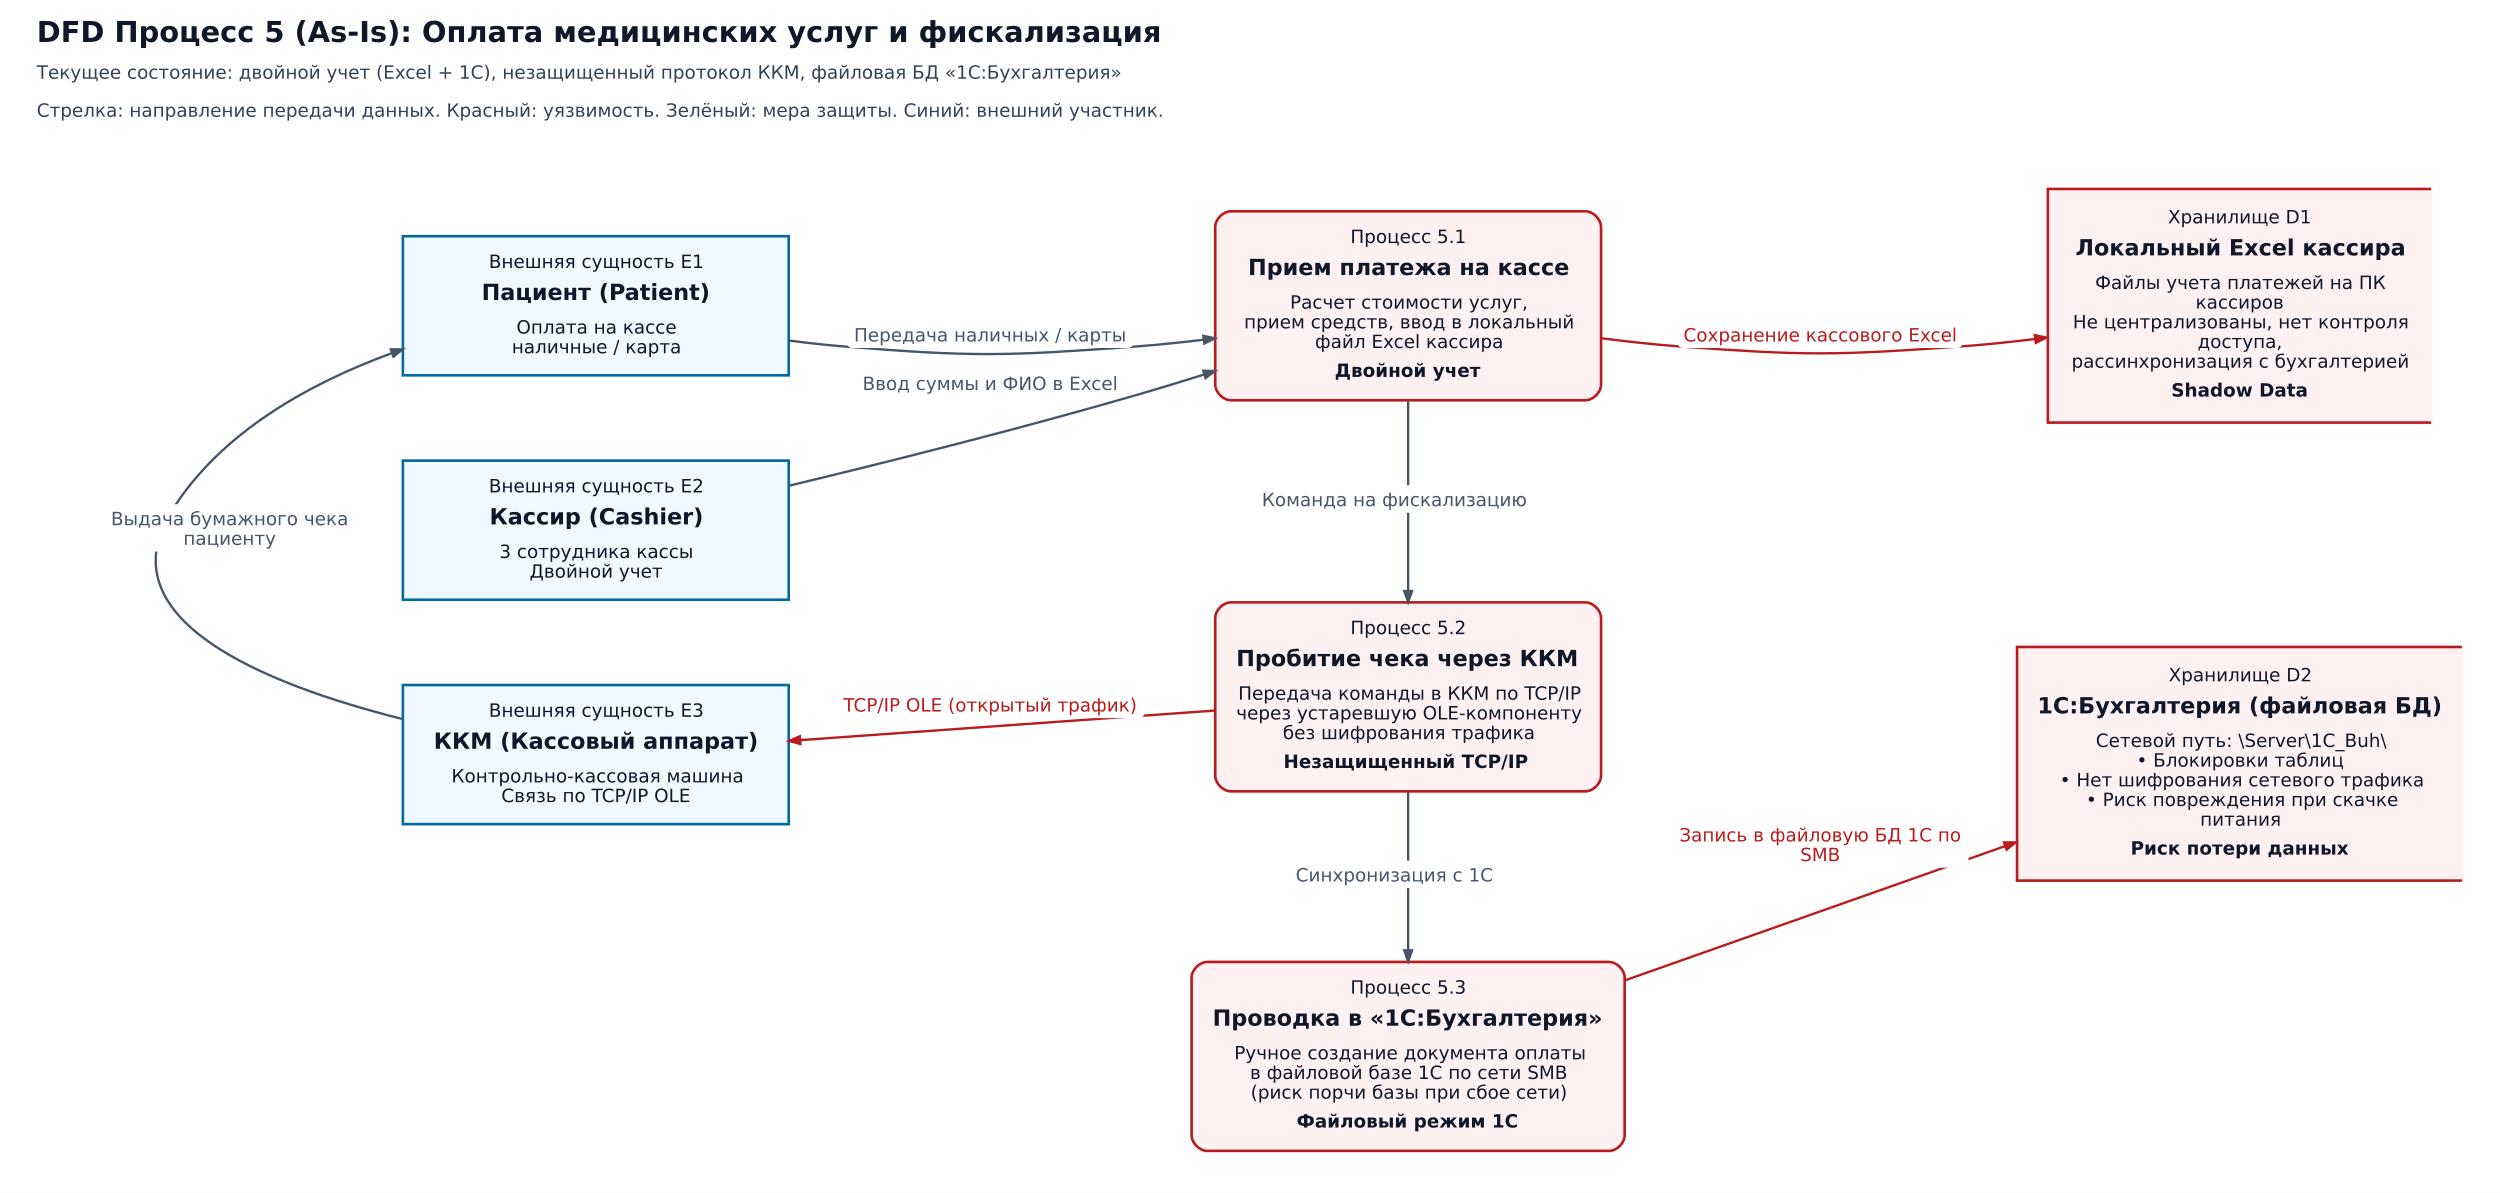
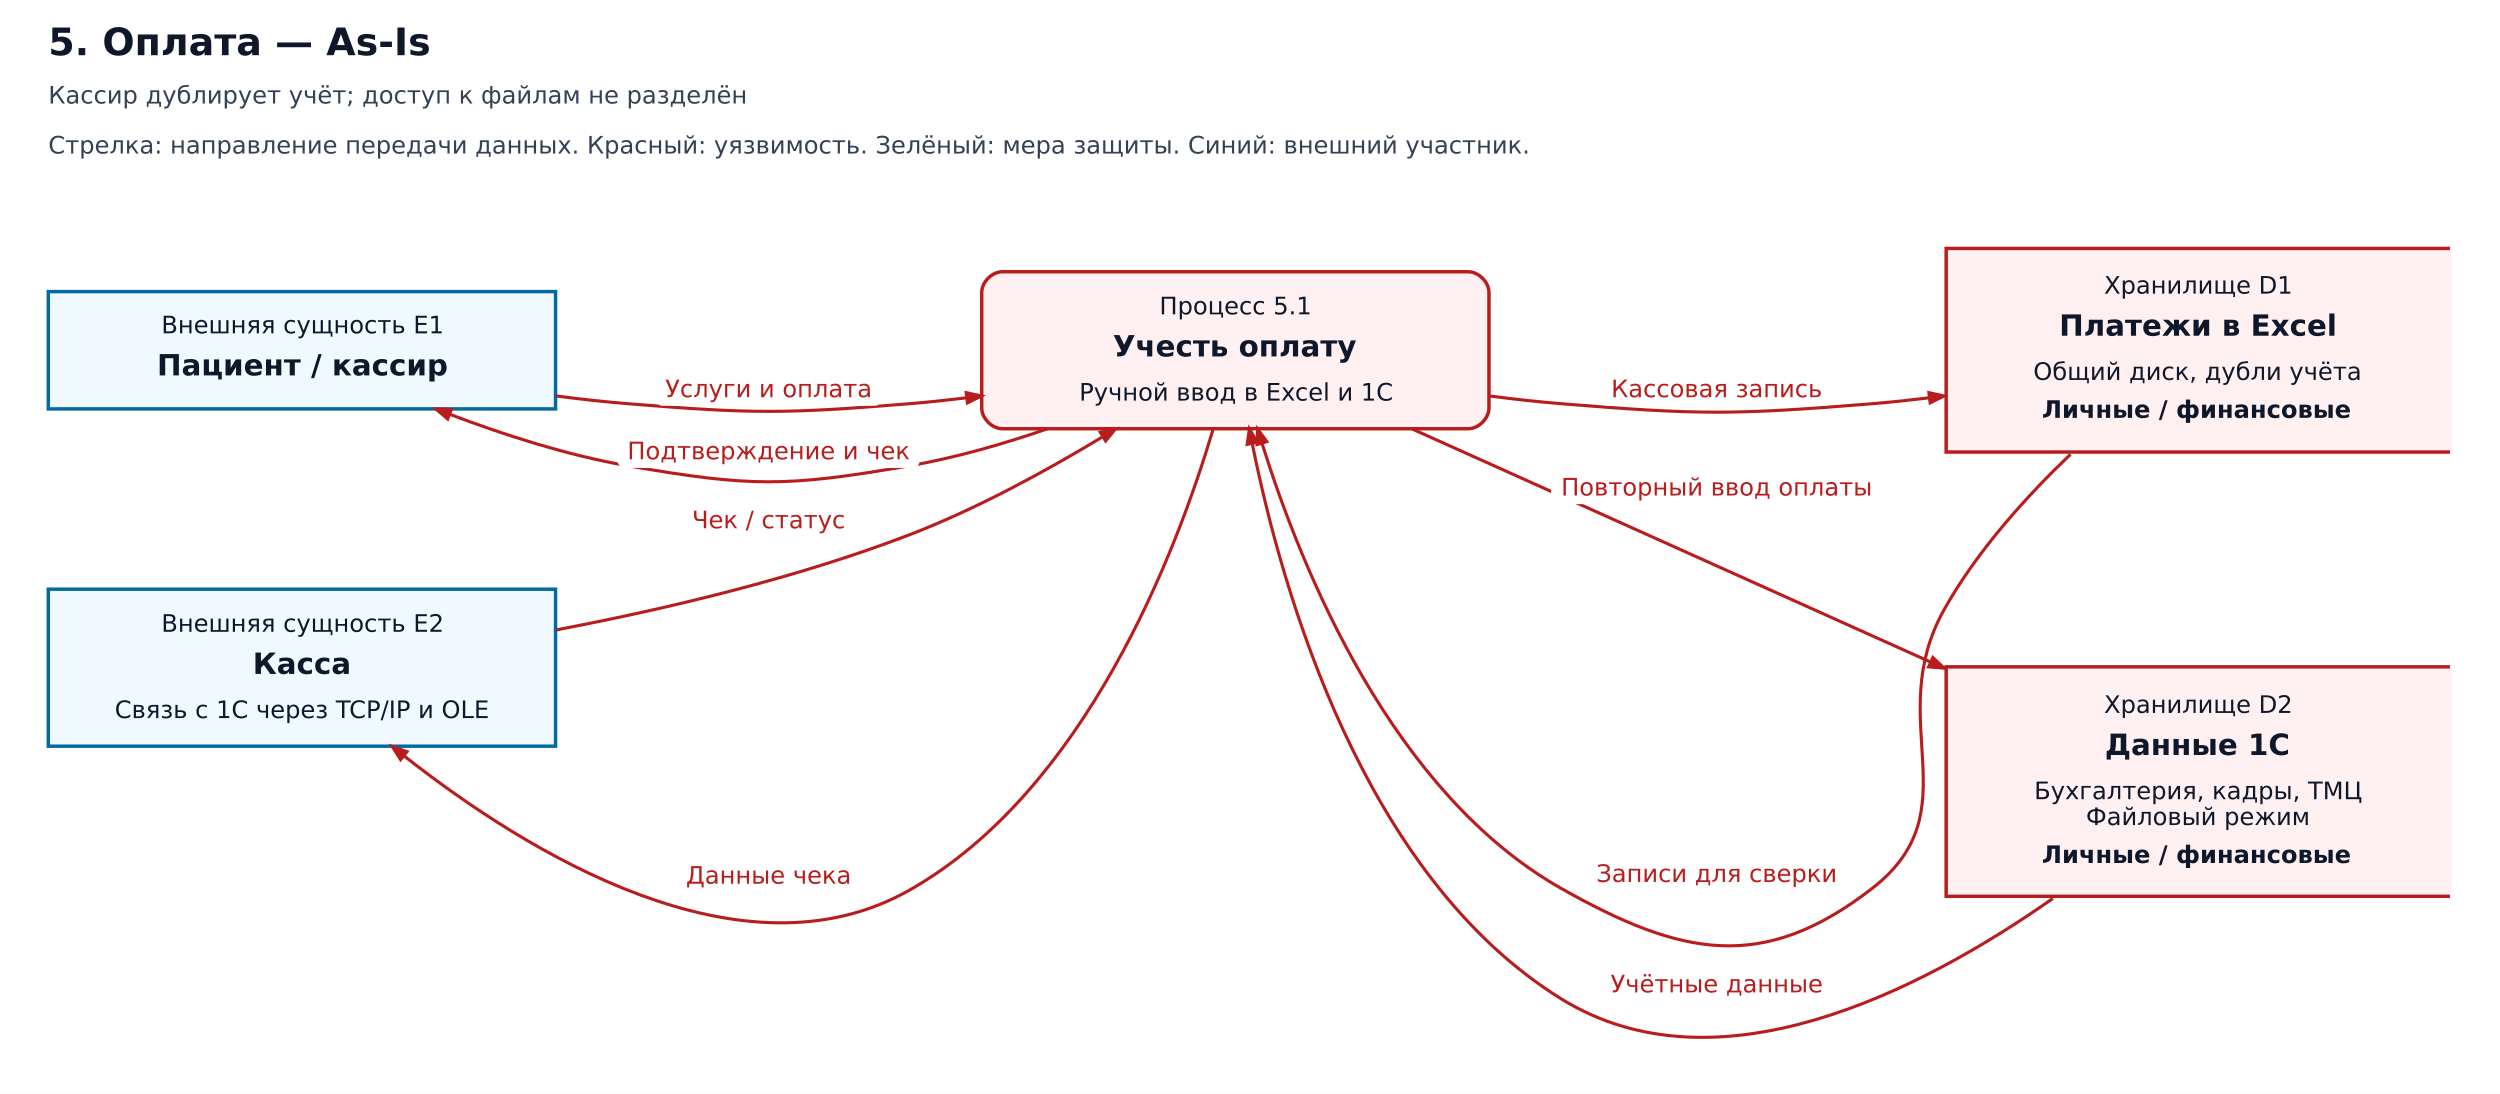
- <svg xmlns="http://www.w3.org/2000/svg" width="1905" height="909" viewBox="0 0 1905 909" role="img" aria-labelledby="title description">
-   <rect width="1905" height="909" fill="white" />
-   <text x="28" y="32" font-family="DejaVu Sans" font-size="22" fill="#0f172a" font-weight="700">DFD Процесс 5 (As-Is): Оплата медицинских услуг и фискализация</text>
-   <text x="28" y="60" font-family="DejaVu Sans" font-size="14" fill="#334155" font-weight="400">Текущее состояние: двойной учет (Excel + 1С), незащищенный протокол ККМ, файловая БД «1С:Бухгалтерия»</text>
+ <svg xmlns="http://www.w3.org/2000/svg" width="1449" height="634" viewBox="0 0 1449 634" role="img" aria-labelledby="title description">
+   <rect width="1449" height="634" fill="white" />
+   <text x="28" y="32" font-family="DejaVu Sans" font-size="22" fill="#0f172a" font-weight="700">5. Оплата — As-Is</text>
+   <text x="28" y="60" font-family="DejaVu Sans" font-size="14" fill="#334155" font-weight="400">Кассир дублирует учёт; доступ к файлам не разделён</text>
  <text x="28" y="89" font-family="DejaVu Sans" font-size="14" fill="#334155" font-weight="400">Стрелка: направление передачи данных. Красный: уязвимость. Зелёный: мера защиты. Синий: внешний участник.</text>
-   <g id="graph0" class="graph" transform="translate(28,877.0)">
-     <polygon fill="white" stroke="transparent" points="-8.64,8.64 -8.64,-742.64 1857.64,-742.64 1857.64,8.64 -8.64,8.64" />
+   <g id="graph0" class="graph" transform="translate(28,601.67)">
+     <polygon fill="white" stroke="transparent" points="-8.64,8.64 -8.64,-467.31 1401.64,-467.31 1401.64,8.64 -8.64,8.64" />
    <g id="node1" class="node">
-       <polygon fill="#f0f9ff" stroke="#0369a1" stroke-width="2" points="573,-697 279,-697 279,-591 573,-591 573,-697" />
-       <text text-anchor="start" x="344.5" y="-672.8" font-family="DejaVu Sans" font-size="14.00" fill="#0f172a">Внешняя сущность E1</text>
-       <text text-anchor="start" x="339" y="-648.4" font-family="DejaVu Sans" font-weight="bold" font-size="17.00" fill="#0f172a">Пациент (Patient)</text>
-       <text text-anchor="start" x="365.5" y="-622.8" font-family="DejaVu Sans" font-size="14.00" fill="#0f172a">Оплата на кассе</text>
-       <text text-anchor="start" x="362" y="-607.8" font-family="DejaVu Sans" font-size="14.00" fill="#0f172a">наличные / карта</text>
+       <polygon fill="#f0f9ff" stroke="#0369a1" stroke-width="2" points="294,-432.67 0,-432.67 0,-364.67 294,-364.67 294,-432.67" />
+       <text text-anchor="start" x="65.5" y="-408.47" font-family="DejaVu Sans" font-size="14.00" fill="#0f172a">Внешняя сущность E1</text>
+       <text text-anchor="start" x="63" y="-384.07" font-family="DejaVu Sans" font-weight="bold" font-size="17.00" fill="#0f172a">Пациент / кассир</text>
+     </g>
+     <g id="node3" class="node">
+       <path fill="#fff1f2" stroke="#b91c1c" stroke-width="2" d="M823,-444.17C823,-444.17 553,-444.17 553,-444.17 547,-444.17 541,-438.17 541,-432.17 541,-432.17 541,-365.17 541,-365.17 541,-359.17 547,-353.17 553,-353.17 553,-353.17 823,-353.17 823,-353.17 829,-353.17 835,-359.17 835,-365.17 835,-365.17 835,-432.17 835,-432.17 835,-438.17 829,-444.17 823,-444.17" />
+       <text text-anchor="start" x="644" y="-419.47" font-family="DejaVu Sans" font-size="14.00" fill="#0f172a">Процесс 5.1</text>
+       <text text-anchor="start" x="617" y="-395.07" font-family="DejaVu Sans" font-weight="bold" font-size="17.00" fill="#0f172a">Учесть оплату</text>
+       <text text-anchor="start" x="597.5" y="-369.47" font-family="DejaVu Sans" font-size="14.00" fill="#0f172a">Ручной ввод в Excel и 1С</text>
+     </g>
+     <g id="flow_0" class="edge">
+       <path fill="none" stroke="#b91c1c" stroke-width="1.8" d="M294.22,-372.18C308.3,-370.34 322.4,-368.78 336,-367.67 408.2,-361.76 426.8,-361.76 499,-367.67 509.84,-368.56 520.99,-369.73 532.2,-371.1" />
+       <polygon fill="#b91c1c" stroke="#b91c1c" stroke-width="1.8" points="531.98,-374.07 540.78,-372.18 532.72,-368.16 531.98,-374.07" />
+       <rect x="352.0" y="-387.47" width="131.0" height="21.0" rx="4" fill="white" />
+       <text text-anchor="middle" x="417.5" y="-371.47" font-family="DejaVu Sans" font-size="14.00" fill="#b91c1c">Услуги и оплата</text>
+     </g>
+     <g id="node2" class="node">
+       <polygon fill="#f0f9ff" stroke="#0369a1" stroke-width="2" points="294,-260.17 0,-260.17 0,-169.17 294,-169.17 294,-260.17" />
+       <text text-anchor="start" x="65.5" y="-235.47" font-family="DejaVu Sans" font-size="14.00" fill="#0f172a">Внешняя сущность E2</text>
+       <text text-anchor="start" x="118.5" y="-211.07" font-family="DejaVu Sans" font-weight="bold" font-size="17.00" fill="#0f172a">Касса</text>
+       <text text-anchor="start" x="38.5" y="-185.47" font-family="DejaVu Sans" font-size="14.00" fill="#0f172a">Связь с 1С через TCP/IP и OLE</text>
+     </g>
+     <g id="flow_6" class="edge">
+       <path fill="none" stroke="#b91c1c" stroke-width="1.8" d="M294.32,-236.57C358.44,-248.75 433.77,-266.62 499,-291.67 537.62,-306.5 577.82,-328.39 611.08,-348.5" />
+       <polygon fill="#b91c1c" stroke="#b91c1c" stroke-width="1.8" points="609.7,-351.15 618.51,-353.03 612.8,-346.07 609.7,-351.15" />
+       <rect x="367.5" y="-311.47" width="100.0" height="21.0" rx="4" fill="white" />
+       <text text-anchor="middle" x="417.5" y="-295.47" font-family="DejaVu Sans" font-size="14.00" fill="#b91c1c">Чек / статус</text>
+     </g>
+     <g id="flow_7" class="edge">
+       <path fill="none" stroke="#b91c1c" stroke-width="1.8" d="M578.85,-353.05C553.13,-344.19 525.46,-336.25 499,-331.67 427.61,-319.33 407.39,-319.33 336,-331.67 301.22,-337.68 264.35,-349.52 232.56,-361.59" />
+       <polygon fill="#b91c1c" stroke="#b91c1c" stroke-width="1.8" points="231.46,-358.83 224.59,-364.66 233.6,-364.38 231.46,-358.83" />
+       <rect x="330.0" y="-351.47" width="175.0" height="21.0" rx="4" fill="white" />
+       <text text-anchor="middle" x="417.5" y="-335.47" font-family="DejaVu Sans" font-size="14.00" fill="#b91c1c">Подтверждение и чек</text>
+     </g>
+     <g id="flow_5" class="edge">
+       <path fill="none" stroke="#b91c1c" stroke-width="1.8" d="M675.19,-353.13C653.79,-281.17 601.06,-143.43 499,-85.67 402.25,-30.92 277.9,-107.12 206.15,-163.59" />
+       <polygon fill="#b91c1c" stroke="#b91c1c" stroke-width="1.8" points="204.17,-161.37 199.37,-168.99 207.88,-166.02 204.17,-161.37" />
+       <rect x="364.0" y="-105.47" width="107.0" height="21.0" rx="4" fill="white" />
+       <text text-anchor="middle" x="417.5" y="-89.47" font-family="DejaVu Sans" font-size="14.00" fill="#b91c1c">Данные чека</text>
    </g>
    <g id="node4" class="node">
-       <path fill="#fff1f2" stroke="#b91c1c" stroke-width="2" d="M1180,-716C1180,-716 910,-716 910,-716 904,-716 898,-710 898,-704 898,-704 898,-584 898,-584 898,-578 904,-572 910,-572 910,-572 1180,-572 1180,-572 1186,-572 1192,-578 1192,-584 1192,-584 1192,-704 1192,-704 1192,-710 1186,-716 1180,-716" />
-       <text text-anchor="start" x="1001" y="-691.8" font-family="DejaVu Sans" font-size="14.00" fill="#0f172a">Процесс 5.1</text>
-       <text text-anchor="start" x="923" y="-667.4" font-family="DejaVu Sans" font-weight="bold" font-size="17.00" fill="#0f172a">Прием платежа на кассе</text>
-       <text text-anchor="start" x="955" y="-641.8" font-family="DejaVu Sans" font-size="14.00" fill="#0f172a">Расчет стоимости услуг,</text>
-       <text text-anchor="start" x="920" y="-626.8" font-family="DejaVu Sans" font-size="14.00" fill="#0f172a">прием средств, ввод в локальный</text>
-       <text text-anchor="start" x="974" y="-611.8" font-family="DejaVu Sans" font-size="14.00" fill="#0f172a">файл Excel кассира</text>
-       <text text-anchor="start" x="989" y="-589.8" font-family="DejaVu Sans" font-weight="bold" font-size="14.00" fill="#0f172a">Двойной учет</text>
-     </g>
-     <g id="flow_0" class="edge">
-       <path fill="none" stroke="#475569" stroke-width="1.8" d="M573.22,-617.51C587.3,-615.67 601.4,-614.11 615,-613 713.78,-604.91 739.17,-605.61 838,-613 854.66,-614.25 872.01,-616.05 889.27,-618.18" />
-       <polygon fill="#475569" stroke="#475569" stroke-width="1.8" points="888.92,-621.13 897.73,-619.24 889.67,-615.23 888.92,-621.13" />
-       <rect x="617.5" y="-632.8" width="218.0" height="21.0" rx="4" fill="white" />
-       <text text-anchor="middle" x="726.5" y="-616.8" font-family="DejaVu Sans" font-size="14.00" fill="#475569">Передача наличных / карты</text>
-     </g>
-     <g id="node2" class="node">
-       <polygon fill="#f0f9ff" stroke="#0369a1" stroke-width="2" points="573,-526 279,-526 279,-420 573,-420 573,-526" />
-       <text text-anchor="start" x="344.5" y="-501.8" font-family="DejaVu Sans" font-size="14.00" fill="#0f172a">Внешняя сущность E2</text>
-       <text text-anchor="start" x="345" y="-477.4" font-family="DejaVu Sans" font-weight="bold" font-size="17.00" fill="#0f172a">Кассир (Cashier)</text>
-       <text text-anchor="start" x="352.5" y="-451.8" font-family="DejaVu Sans" font-size="14.00" fill="#0f172a">3 сотрудника кассы</text>
-       <text text-anchor="start" x="375.5" y="-436.8" font-family="DejaVu Sans" font-size="14.00" fill="#0f172a">Двойной учет</text>
+       <polygon fill="#fff1f2" stroke="transparent" points="1099,-338.67 1099,-458.67 1393,-458.67 1393,-338.67 1099,-338.67" />
+       <text text-anchor="start" x="1191.5" y="-431.47" font-family="DejaVu Sans" font-size="14.00" fill="#0f172a">Хранилище D1</text>
+       <text text-anchor="start" x="1165.5" y="-407.07" font-family="DejaVu Sans" font-weight="bold" font-size="17.00" fill="#0f172a">Платежи в Excel</text>
+       <text text-anchor="start" x="1150.5" y="-381.47" font-family="DejaVu Sans" font-size="14.00" fill="#0f172a">Общий диск, дубли учёта</text>
+       <text text-anchor="start" x="1155.5" y="-359.47" font-family="DejaVu Sans" font-weight="bold" font-size="14.00" fill="#0f172a">Личные / финансовые</text>
+       <polyline fill="none" stroke="#b91c1c" stroke-width="2" points="1392,-457.67 1100,-457.67 1100,-339.67 1392,-339.67 " />
    </g>
    <g id="flow_1" class="edge">
-       <path fill="none" stroke="#475569" stroke-width="1.8" d="M573.21,-506.88C652.03,-525.84 750.75,-550.7 838,-576 854.71,-580.84 872.09,-586.15 889.37,-591.6" />
-       <polygon fill="#475569" stroke="#475569" stroke-width="1.8" points="888.83,-594.56 897.84,-594.29 890.63,-588.88 888.83,-594.56" />
-       <rect x="623.0" y="-595.8" width="207.0" height="21.0" rx="4" fill="white" />
-       <text text-anchor="middle" x="726.5" y="-579.8" font-family="DejaVu Sans" font-size="14.00" fill="#475569">Ввод суммы и ФИО в Excel</text>
-     </g>
-     <g id="node3" class="node">
-       <polygon fill="#f0f9ff" stroke="#0369a1" stroke-width="2" points="573,-355 279,-355 279,-249 573,-249 573,-355" />
-       <text text-anchor="start" x="344.5" y="-330.8" font-family="DejaVu Sans" font-size="14.00" fill="#0f172a">Внешняя сущность E3</text>
-       <text text-anchor="start" x="302.5" y="-306.4" font-family="DejaVu Sans" font-weight="bold" font-size="17.00" fill="#0f172a">ККМ (Кассовый аппарат)</text>
-       <text text-anchor="start" x="316" y="-280.8" font-family="DejaVu Sans" font-size="14.00" fill="#0f172a">Контрольно-кассовая машина</text>
-       <text text-anchor="start" x="354" y="-265.8" font-family="DejaVu Sans" font-size="14.00" fill="#0f172a">Связь по TCP/IP OLE</text>
-     </g>
-     <g id="flow_5" class="edge">
-       <path fill="none" stroke="#475569" stroke-width="1.8" d="M278.92,-329.04C170.97,-356.14 51.45,-405.85 103,-488 140.3,-547.44 207.34,-584.77 270.72,-607.95" />
-       <polygon fill="#475569" stroke="#475569" stroke-width="1.8" points="269.82,-610.79 278.83,-610.85 271.82,-605.19 269.82,-610.79" />
-       <rect x="51.0" y="-492.8" width="192.0" height="36.0" rx="4" fill="white" />
-       <text text-anchor="middle" x="147" y="-476.8" font-family="DejaVu Sans" font-size="14.00" fill="#475569">Выдача бумажного чека</text>
-       <text text-anchor="middle" x="147" y="-461.8" font-family="DejaVu Sans" font-size="14.00" fill="#475569">пациенту</text>
+       <path fill="none" stroke="#b91c1c" stroke-width="1.8" d="M835.22,-372.18C849.3,-370.34 863.4,-368.78 877,-367.67 956.73,-361.14 977.27,-361.14 1057,-367.67 1067.84,-368.56 1078.99,-369.73 1090.2,-371.1" />
+       <polygon fill="#b91c1c" stroke="#b91c1c" stroke-width="1.8" points="1089.98,-374.07 1098.78,-372.18 1090.72,-368.16 1089.98,-374.07" />
+       <rect x="900.5" y="-387.47" width="133.0" height="21.0" rx="4" fill="white" />
+       <text text-anchor="middle" x="967" y="-371.47" font-family="DejaVu Sans" font-size="14.00" fill="#b91c1c">Кассовая запись</text>
    </g>
    <g id="node5" class="node">
-       <path fill="#fff1f2" stroke="#b91c1c" stroke-width="2" d="M1180,-418C1180,-418 910,-418 910,-418 904,-418 898,-412 898,-406 898,-406 898,-286 898,-286 898,-280 904,-274 910,-274 910,-274 1180,-274 1180,-274 1186,-274 1192,-280 1192,-286 1192,-286 1192,-406 1192,-406 1192,-412 1186,-418 1180,-418" />
-       <text text-anchor="start" x="1001" y="-393.8" font-family="DejaVu Sans" font-size="14.00" fill="#0f172a">Процесс 5.2</text>
-       <text text-anchor="start" x="914" y="-369.4" font-family="DejaVu Sans" font-weight="bold" font-size="17.00" fill="#0f172a">Пробитие чека через ККМ</text>
-       <text text-anchor="start" x="915.5" y="-343.8" font-family="DejaVu Sans" font-size="14.00" fill="#0f172a">Передача команды в ККМ по TCP/IP</text>
-       <text text-anchor="start" x="914" y="-328.8" font-family="DejaVu Sans" font-size="14.00" fill="#0f172a">через устаревшую OLE-компоненту</text>
-       <text text-anchor="start" x="949.5" y="-313.8" font-family="DejaVu Sans" font-size="14.00" fill="#0f172a">без шифрования трафика</text>
-       <text text-anchor="start" x="950" y="-291.8" font-family="DejaVu Sans" font-weight="bold" font-size="14.00" fill="#0f172a">Незащищенный TCP/IP</text>
+       <polygon fill="#fff1f2" stroke="transparent" points="1099,-81.17 1099,-216.17 1393,-216.17 1393,-81.17 1099,-81.17" />
+       <text text-anchor="start" x="1191.5" y="-188.47" font-family="DejaVu Sans" font-size="14.00" fill="#0f172a">Хранилище D2</text>
+       <text text-anchor="start" x="1192" y="-164.07" font-family="DejaVu Sans" font-weight="bold" font-size="17.00" fill="#0f172a">Данные 1С</text>
+       <text text-anchor="start" x="1151" y="-138.47" font-family="DejaVu Sans" font-size="14.00" fill="#0f172a">Бухгалтерия, кадры, ТМЦ</text>
+       <text text-anchor="start" x="1181" y="-123.47" font-family="DejaVu Sans" font-size="14.00" fill="#0f172a">Файловый режим</text>
+       <text text-anchor="start" x="1155.5" y="-101.47" font-family="DejaVu Sans" font-weight="bold" font-size="14.00" fill="#0f172a">Личные / финансовые</text>
+       <polyline fill="none" stroke="#b91c1c" stroke-width="2" points="1392,-215.17 1100,-215.17 1100,-82.17 1392,-82.17 " />
    </g>
    <g id="flow_3" class="edge">
-       <path fill="none" stroke="#475569" stroke-width="1.8" d="M1045,-571.75C1045,-527.96 1045,-472 1045,-426.75" />
-       <polygon fill="#475569" stroke="#475569" stroke-width="1.8" points="1047.98,-426.64 1045,-418.14 1042.03,-426.64 1047.98,-426.64" />
-       <rect x="928.5" y="-507.3" width="212.0" height="21.0" rx="4" fill="white" />
-       <text text-anchor="middle" x="1034.5" y="-491.3" font-family="DejaVu Sans" font-size="14.00" fill="#475569">Команда на фискализацию</text>
-     </g>
-     <g id="node7" class="node">
-       <polygon fill="#fff1f2" stroke="transparent" points="1531.5,-554 1531.5,-734 1825.5,-734 1825.5,-554 1531.5,-554" />
-       <text text-anchor="start" x="1624" y="-706.8" font-family="DejaVu Sans" font-size="14.00" fill="#0f172a">Хранилище D1</text>
-       <text text-anchor="start" x="1553.5" y="-682.4" font-family="DejaVu Sans" font-weight="bold" font-size="17.00" fill="#0f172a">Локальный Excel кассира</text>
-       <text text-anchor="start" x="1568.5" y="-656.8" font-family="DejaVu Sans" font-size="14.00" fill="#0f172a">Файлы учета платежей на ПК</text>
-       <text text-anchor="start" x="1645" y="-641.8" font-family="DejaVu Sans" font-size="14.00" fill="#0f172a">кассиров</text>
-       <text text-anchor="start" x="1551.5" y="-626.8" font-family="DejaVu Sans" font-size="14.00" fill="#0f172a">Не централизованы, нет контроля</text>
-       <text text-anchor="start" x="1646.5" y="-611.8" font-family="DejaVu Sans" font-size="14.00" fill="#0f172a">доступа,</text>
-       <text text-anchor="start" x="1550.5" y="-596.8" font-family="DejaVu Sans" font-size="14.00" fill="#0f172a">рассинхронизация с бухгалтерией</text>
-       <text text-anchor="start" x="1626.5" y="-574.8" font-family="DejaVu Sans" font-weight="bold" font-size="14.00" fill="#0f172a">Shadow Data</text>
-       <polyline fill="none" stroke="#b91c1c" stroke-width="2" points="1824.5,-733 1532.5,-733 1532.5,-555 1824.5,-555 " />
+       <path fill="none" stroke="#b91c1c" stroke-width="1.8" d="M790.33,-353.11C874.27,-315.37 994.88,-261.13 1090.8,-218.01" />
+       <polygon fill="#b91c1c" stroke="#b91c1c" stroke-width="1.8" points="1092.29,-220.6 1098.83,-214.4 1089.85,-215.17 1092.29,-220.6" />
+       <rect x="871.0" y="-330.47" width="192.0" height="21.0" rx="4" fill="white" />
+       <text text-anchor="middle" x="967" y="-314.47" font-family="DejaVu Sans" font-size="14.00" fill="#b91c1c">Повторный ввод оплаты</text>
    </g>
    <g id="flow_2" class="edge">
-       <path fill="none" stroke="#b91c1c" stroke-width="1.8" d="M1192.27,-619.24C1212.29,-616.66 1232.61,-614.45 1252,-613 1346.85,-605.9 1371.14,-606.09 1466,-613 1484.46,-614.35 1503.75,-616.34 1522.85,-618.69" />
-       <polygon fill="#b91c1c" stroke="#b91c1c" stroke-width="1.8" points="1522.51,-621.64 1531.32,-619.75 1523.25,-615.74 1522.51,-621.64" />
-       <rect x="1250.5" y="-632.8" width="217.0" height="21.0" rx="4" fill="white" />
-       <text text-anchor="middle" x="1359" y="-616.8" font-family="DejaVu Sans" font-size="14.00" fill="#b91c1c">Сохранение кассового Excel</text>
+       <path fill="none" stroke="#b91c1c" stroke-width="1.8" d="M1172.08,-338.38C1145.65,-313.13 1117.72,-281.92 1099,-248.67 1062.51,-183.86 1115.83,-132.19 1057,-86.67 993.73,-37.71 946.65,-47.32 877,-86.67 779.05,-142.01 726.45,-271.1 703.47,-344.72" />
+       <polygon fill="#b91c1c" stroke="#b91c1c" stroke-width="1.8" points="700.58,-343.98 700.94,-352.97 706.27,-345.72 700.58,-343.98" />
+       <rect x="891.5" y="-106.47" width="151.0" height="21.0" rx="4" fill="white" />
+       <text text-anchor="middle" x="967" y="-90.47" font-family="DejaVu Sans" font-size="14.00" fill="#b91c1c">Записи для сверки</text>
    </g>
    <g id="flow_4" class="edge">
-       <path fill="none" stroke="#b91c1c" stroke-width="1.8" d="M897.76,-335.57C802.63,-328.79 678.72,-319.95 581.91,-313.05" />
-       <polygon fill="#b91c1c" stroke="#b91c1c" stroke-width="1.8" points="581.91,-310.06 573.22,-312.43 581.49,-316 581.91,-310.06" />
-       <rect x="609.0" y="-350.8" width="235.0" height="21.0" rx="4" fill="white" />
-       <text text-anchor="middle" x="726.5" y="-334.8" font-family="DejaVu Sans" font-size="14.00" fill="#b91c1c">TCP/IP OLE (открытый трафик)</text>
-     </g>
-     <g id="node6" class="node">
-       <path fill="#fff1f2" stroke="#b91c1c" stroke-width="2" d="M1198,-144C1198,-144 892,-144 892,-144 886,-144 880,-138 880,-132 880,-132 880,-12 880,-12 880,-6 886,0 892,0 892,0 1198,0 1198,0 1204,0 1210,-6 1210,-12 1210,-12 1210,-132 1210,-132 1210,-138 1204,-144 1198,-144" />
-       <text text-anchor="start" x="1001" y="-119.8" font-family="DejaVu Sans" font-size="14.00" fill="#0f172a">Процесс 5.3</text>
-       <text text-anchor="start" x="896" y="-95.4" font-family="DejaVu Sans" font-weight="bold" font-size="17.00" fill="#0f172a">Проводка в «1С:Бухгалтерия»</text>
-       <text text-anchor="start" x="912.5" y="-69.8" font-family="DejaVu Sans" font-size="14.00" fill="#0f172a">Ручное создание документа оплаты</text>
-       <text text-anchor="start" x="924.5" y="-54.8" font-family="DejaVu Sans" font-size="14.00" fill="#0f172a">в файловой базе 1С по сети SMB</text>
-       <text text-anchor="start" x="925" y="-39.8" font-family="DejaVu Sans" font-size="14.00" fill="#0f172a">(риск порчи базы при сбое сети)</text>
-       <text text-anchor="start" x="960" y="-17.8" font-family="DejaVu Sans" font-weight="bold" font-size="14.00" fill="#0f172a">Файловый режим 1С</text>
-     </g>
-     <g id="flow_6" class="edge">
-       <path fill="none" stroke="#475569" stroke-width="1.8" d="M1045,-273.72C1045,-236.59 1045,-191.21 1045,-152.91" />
-       <polygon fill="#475569" stroke="#475569" stroke-width="1.8" points="1047.98,-152.85 1045,-144.35 1042.03,-152.85 1047.98,-152.85" />
-       <rect x="953.5" y="-221.3" width="162.0" height="21.0" rx="4" fill="white" />
-       <text text-anchor="middle" x="1034.5" y="-205.3" font-family="DejaVu Sans" font-size="14.00" fill="#475569">Синхронизация с 1С</text>
-     </g>
-     <g id="node8" class="node">
-       <polygon fill="#fff1f2" stroke="transparent" points="1508,-205 1508,-385 1849,-385 1849,-205 1508,-205" />
-       <text text-anchor="start" x="1624.5" y="-357.8" font-family="DejaVu Sans" font-size="14.00" fill="#0f172a">Хранилище D2</text>
-       <text text-anchor="start" x="1524.5" y="-333.4" font-family="DejaVu Sans" font-weight="bold" font-size="17.00" fill="#0f172a">1С:Бухгалтерия (файловая БД)</text>
-       <text text-anchor="start" x="1569" y="-307.8" font-family="DejaVu Sans" font-size="14.00" fill="#0f172a">Сетевой путь: \Server\1C_Buh\</text>
-       <text text-anchor="start" x="1600" y="-292.8" font-family="DejaVu Sans" font-size="14.00" fill="#0f172a">• Блокировки таблиц</text>
-       <text text-anchor="start" x="1541.5" y="-277.8" font-family="DejaVu Sans" font-size="14.00" fill="#0f172a">• Нет шифрования сетевого трафика</text>
-       <text text-anchor="start" x="1561.5" y="-262.8" font-family="DejaVu Sans" font-size="14.00" fill="#0f172a">• Риск повреждения при скачке</text>
-       <text text-anchor="start" x="1648.5" y="-247.8" font-family="DejaVu Sans" font-size="14.00" fill="#0f172a">питания</text>
-       <text text-anchor="start" x="1595.5" y="-225.8" font-family="DejaVu Sans" font-weight="bold" font-size="14.00" fill="#0f172a">Риск потери данных</text>
-       <polyline fill="none" stroke="#b91c1c" stroke-width="2" points="1848,-384 1509,-384 1509,-206 1848,-206 " />
-     </g>
-     <g id="flow_7" class="edge">
-       <path fill="none" stroke="#b91c1c" stroke-width="1.8" d="M1210.27,-130.01C1299.13,-161.39 1408.98,-200.18 1499.83,-232.26" />
-       <polygon fill="#b91c1c" stroke="#b91c1c" stroke-width="1.8" points="1498.99,-235.12 1508,-235.14 1500.97,-229.51 1498.99,-235.12" />
-       <rect x="1246.0" y="-251.8" width="226.0" height="36.0" rx="4" fill="white" />
-       <text text-anchor="middle" x="1359" y="-235.8" font-family="DejaVu Sans" font-size="14.00" fill="#b91c1c">Запись в файловую БД 1С по</text>
-       <text text-anchor="middle" x="1359" y="-220.8" font-family="DejaVu Sans" font-size="14.00" fill="#b91c1c">SMB</text>
+       <path fill="none" stroke="#b91c1c" stroke-width="1.8" d="M1161.81,-80.92C1084.04,-26.38 966.76,32.8 877,-22.67 762.06,-93.71 715.04,-258.66 697.82,-344.53" />
+       <polygon fill="#b91c1c" stroke="#b91c1c" stroke-width="1.8" points="694.86,-344.17 696.15,-353.09 700.7,-345.31 694.86,-344.17" />
+       <rect x="900.0" y="-42.47" width="134.0" height="21.0" rx="4" fill="white" />
+       <text text-anchor="middle" x="967" y="-26.47" font-family="DejaVu Sans" font-size="14.00" fill="#b91c1c">Учётные данные</text>
    </g>
  </g>
</svg>
